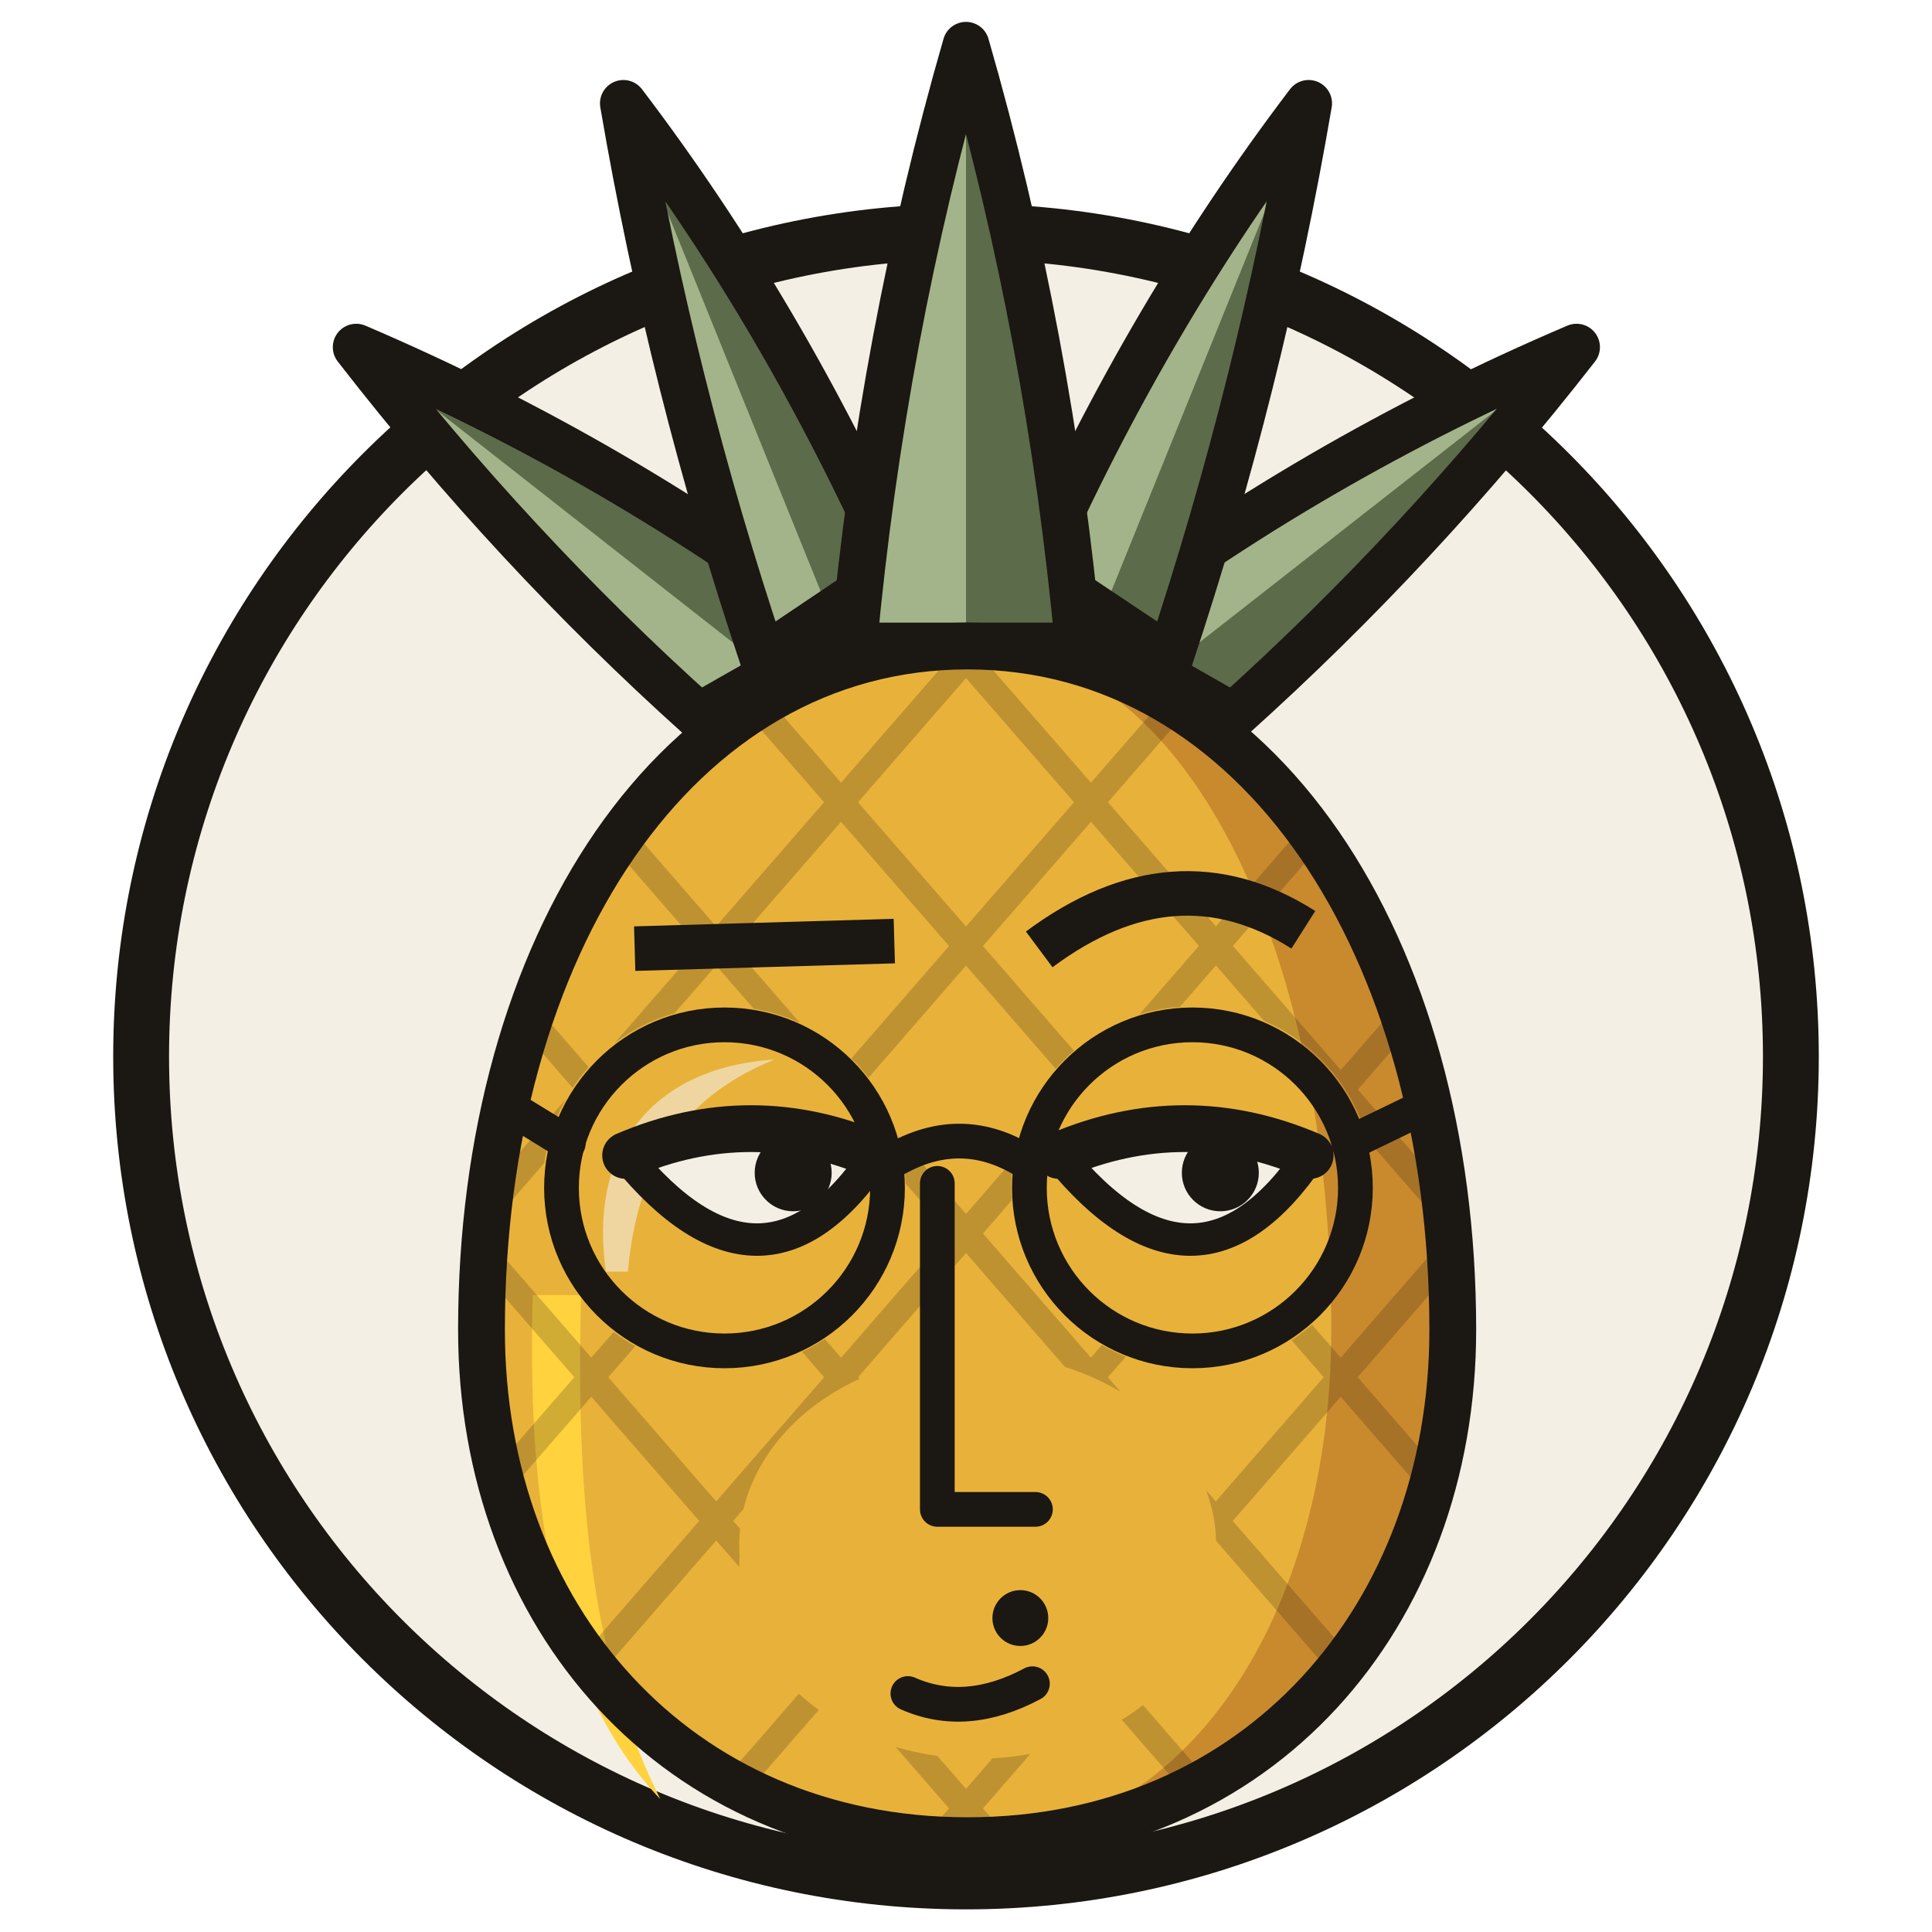
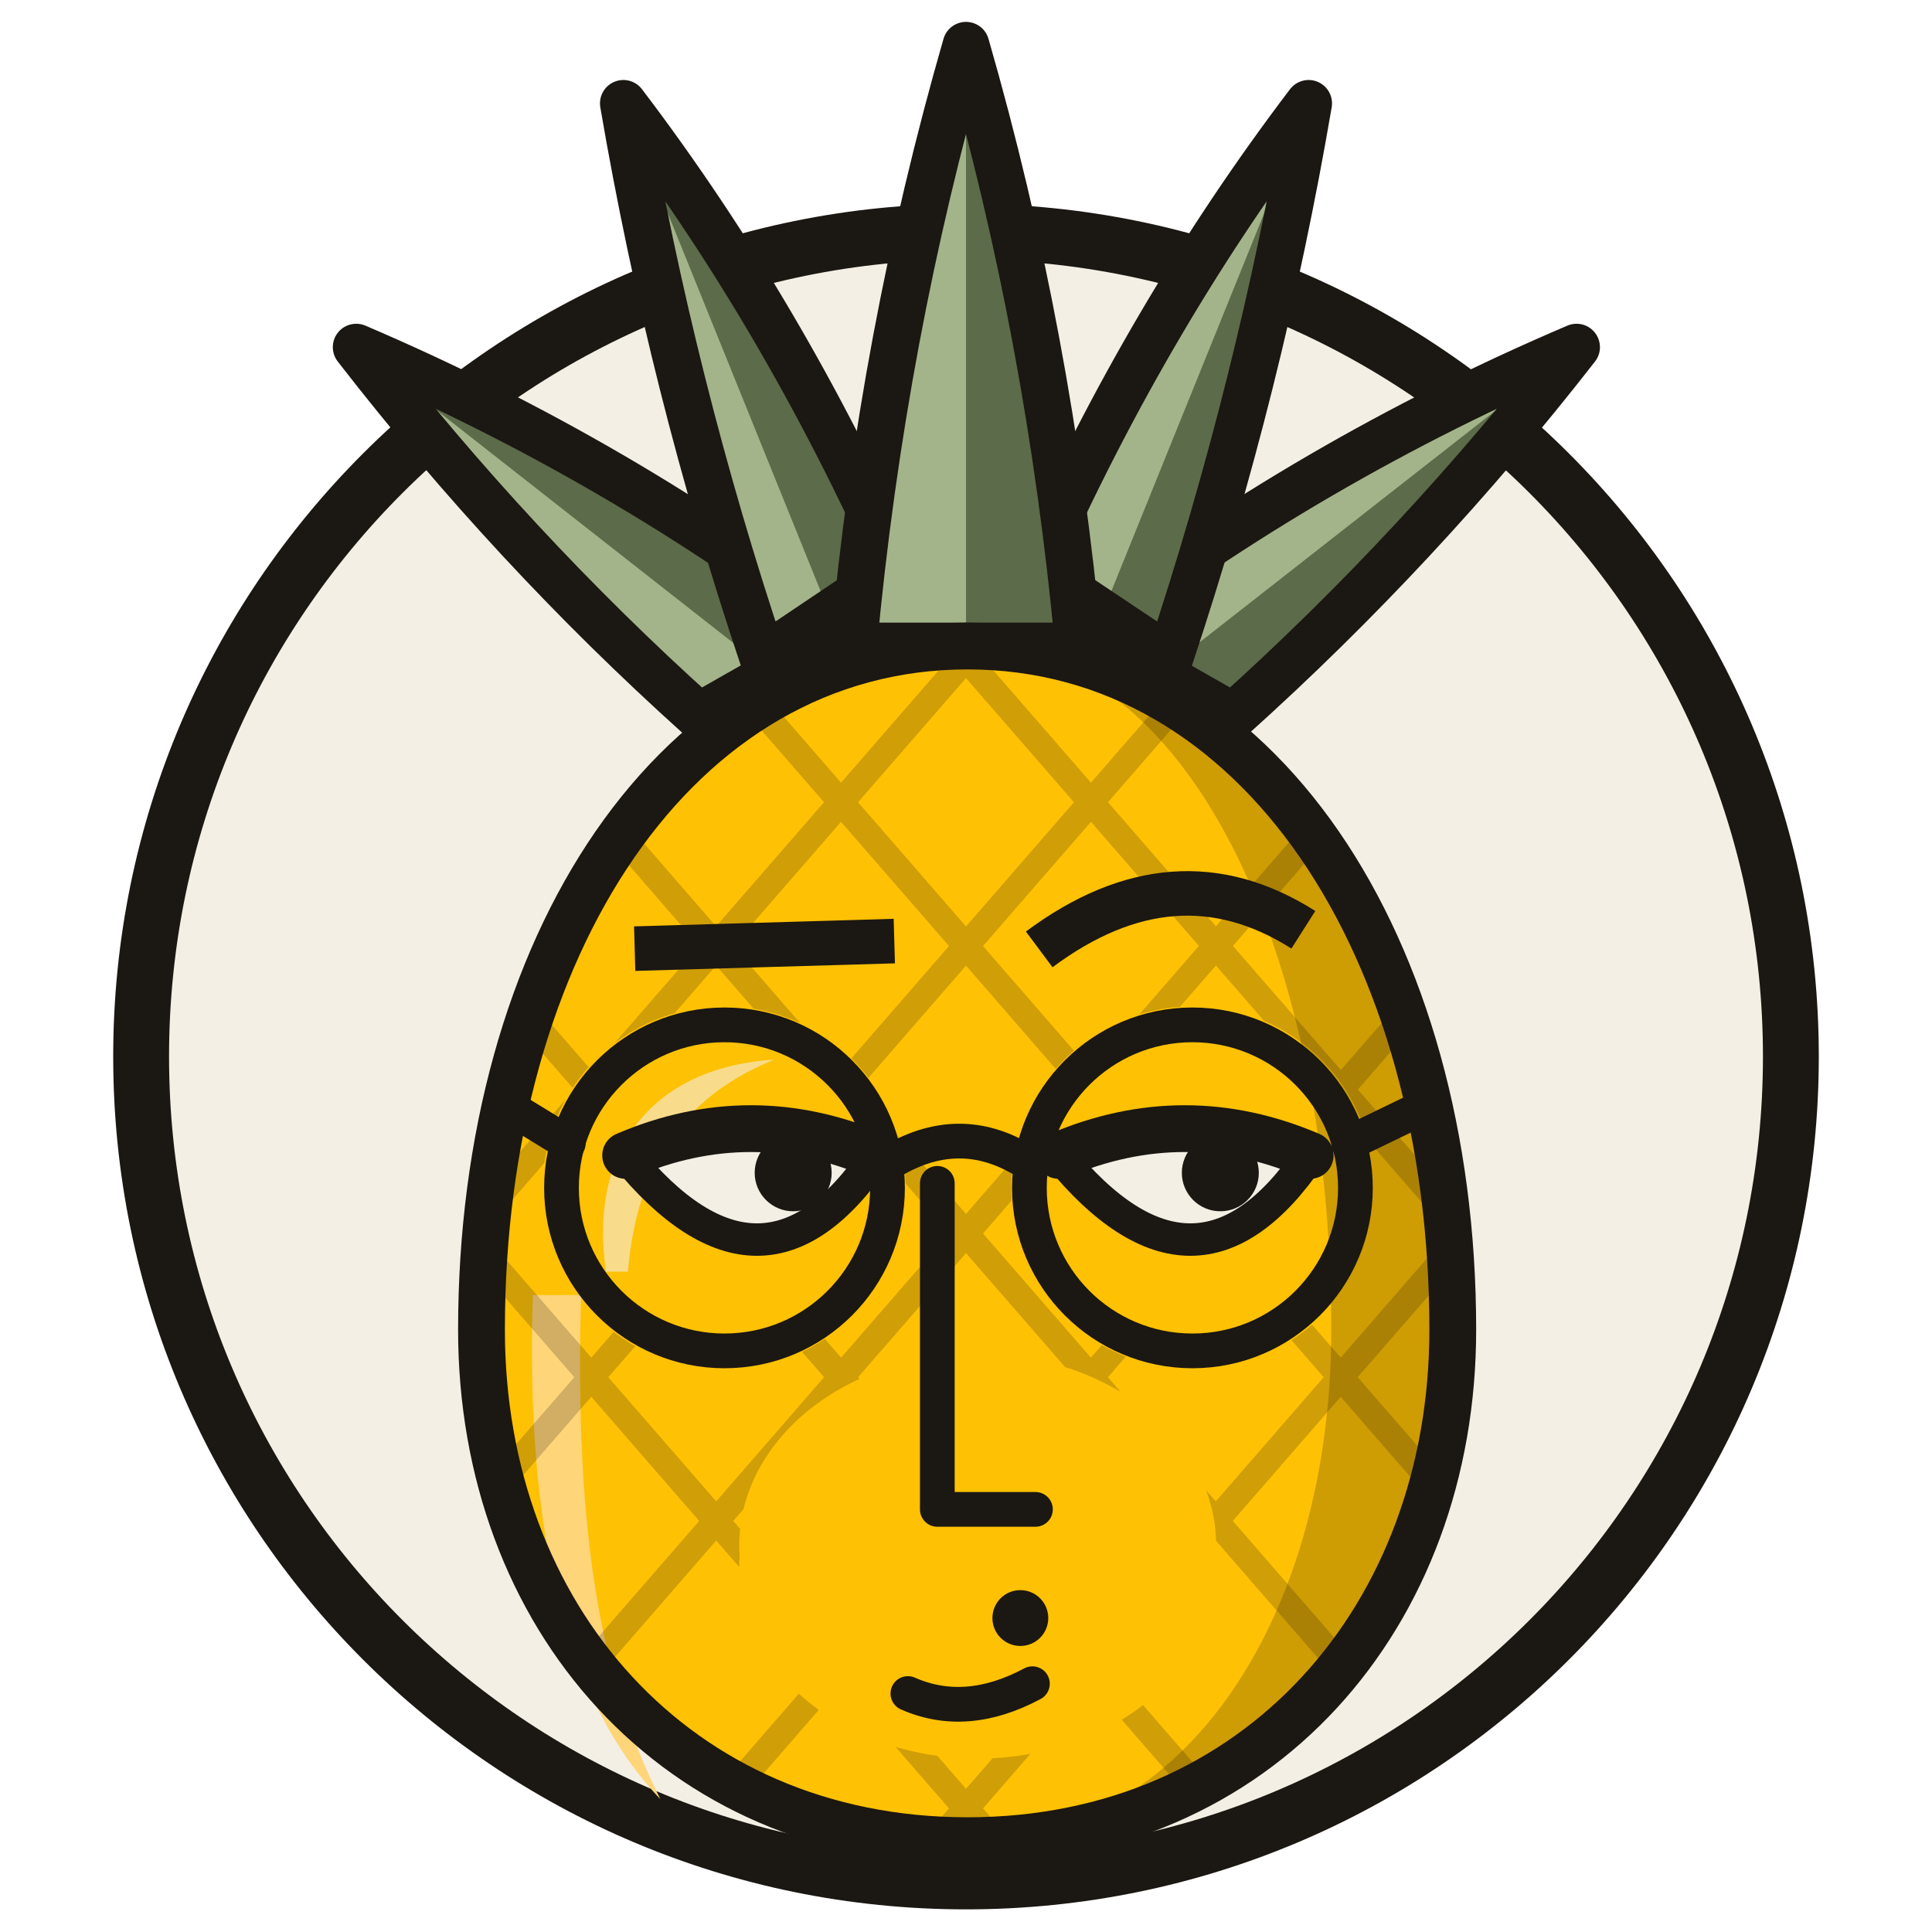
<svg xmlns="http://www.w3.org/2000/svg" viewBox="0 0 256 256" stroke-linecap="round" stroke-linejoin="round">
  <defs>
    <clipPath id="kafes-kirp">
      <path clip-rule="evenodd" d="M128.2,85.6C89.5,85.6 63.8,125.5 63.8,176.2C63.8,214.1 89.5,243.9 128.2,243.9C166.8,243.9 192.5,214.1 192.5,176.2C192.5,125.5 166.8,85.6 128.2,85.6ZM71.9,157.4A24,24 0 1 0 120,157.4A24,24 0 1 0 71.9,157.4ZM134,157.4A24,24 0 1 0 182.1,157.4A24,24 0 1 0 134,157.4ZM98,206.2A31.6,25.4 0 1 0 161.1,206.2A31.6,25.4 0 1 0 98,206.2Z" />
    </clipPath>
  </defs>
  <g id="halka">
    <circle cx="128" cy="140" r="109.3" fill="#f3efe4" stroke="#1b1712" stroke-width="7.4" />
  </g>
  <g id="tac">
    <path fill="#5c6b4a" d="M92.6,94.9Q67.9,72.7 47.2,46Q82.3,61 112.1,83.8Z" />
    <path fill="#a3b48a" d="M92.6,94.9Q67.9,72.7 47.2,46L102.4,89.3Z" />
    <path fill="none" stroke="#1b1712" stroke-width="6.2" d="M92.6,94.9Q67.9,72.7 47.2,46Q82.3,61 112.1,83.8Z" />
    <path fill="#5c6b4a" d="M143.9,83.8Q173.7,61 208.9,46Q188.1,72.7 163.4,94.9Z" />
    <path fill="#a3b48a" d="M143.9,83.8Q173.7,61 208.9,46L153.6,89.3Z" />
    <path fill="none" stroke="#1b1712" stroke-width="6.2" d="M143.9,83.8Q173.7,61 208.9,46Q188.1,72.7 163.4,94.9Z" />
    <path fill="#5c6b4a" d="M101.1,87.2Q89,51.1 82.6,13.7Q103.8,41.6 118.8,75.3Z" />
    <path fill="#a3b48a" d="M101.1,87.2Q89,51.1 82.6,13.7L109.9,81.2Z" />
    <path fill="none" stroke="#1b1712" stroke-width="6.2" d="M101.1,87.2Q89,51.1 82.6,13.7Q103.8,41.6 118.8,75.3Z" />
    <path fill="#5c6b4a" d="M137.2,75.3Q152.2,41.6 173.4,13.7Q167,51.1 155,87.2Z" />
    <path fill="#a3b48a" d="M137.2,75.3Q152.2,41.6 173.4,13.7L146.1,81.2Z" />
    <path fill="none" stroke="#1b1712" stroke-width="6.2" d="M137.2,75.3Q152.2,41.6 173.4,13.7Q167,51.1 155,87.2Z" />
    <path fill="#5c6b4a" d="M113.1,85.6Q116.9,44.5 128,6Q139.1,44.5 142.9,85.6Z" />
    <path fill="#a3b48a" d="M113.1,85.6Q116.9,44.5 128,6L128,85.6Z" />
    <path fill="none" stroke="#1b1712" stroke-width="6.2" d="M113.1,85.6Q116.9,44.5 128,6Q139.1,44.5 142.9,85.6Z" />
  </g>
  <g id="govde">
-     <path fill="#c98a2e" d="M128.2,85.6C89.5,85.6 63.8,125.5 63.8,176.2C63.8,214.1 89.5,243.9 128.2,243.9C166.8,243.9 192.5,214.1 192.5,176.2C192.5,125.5 166.8,85.6 128.2,85.6Z" />
-     <path fill="#e8b23a" d="M128.2,85.6C89.5,85.6 63.8,125.5 63.8,176.2C63.8,214.1 89.5,243.9 128.2,243.9C157.1,243.9 176.4,214.1 176.4,176.2C176.4,125.5 157.1,85.6 128.2,85.6Z" />
-     <path fill="#ffd23e" d="M70.6,171.6C69.6,203.9 75.2,225.5 87.5,238.4C79.5,222.4 76.1,202.7 77,171.6Z" />
+     <path fill="#ce9c03" d="M128.2,85.6C89.5,85.6 63.8,125.5 63.8,176.2C63.8,214.1 89.5,243.9 128.2,243.9C166.8,243.9 192.5,214.1 192.5,176.2C192.5,125.5 166.8,85.6 128.2,85.6Z" />
+     <path fill="#fec104" d="M128.2,85.6C89.5,85.6 63.8,125.5 63.8,176.2C63.8,214.1 89.5,243.9 128.2,243.9C157.1,243.9 176.4,214.1 176.4,176.2C176.4,125.5 157.1,85.6 128.2,85.6Z" />
+     <path fill="#ffd579" d="M70.6,171.6C69.6,203.9 75.2,225.5 87.5,238.4C79.5,222.4 76.1,202.7 77,171.6Z" />
    <g id="kafes" clip-path="url(#kafes-kirp)">
      <path fill="none" stroke="#1b1712" stroke-opacity=".2" stroke-width="3.4" d="M-79.1,77.6L73.6,253.2M4,77.6L-148.7,253.2M-46,77.6L106.7,253.2M37.1,77.6L-115.6,253.2M-12.8,77.6L139.8,253.2M70.2,77.6L-82.5,253.2M20.3,77.6L172.9,253.2M103.3,77.6L-49.4,253.2M53.4,77.6L206,253.2M136.4,77.6L-16.3,253.2M86.5,77.6L239.1,253.2M169.5,77.6L16.9,253.2M119.6,77.6L272.3,253.2M202.6,77.6L50,253.2M152.7,77.6L305.4,253.2M235.7,77.6L83.1,253.2M185.8,77.6L338.5,253.2M268.8,77.6L116.2,253.2M218.9,77.6L371.6,253.2M302,77.6L149.3,253.2M252,77.6L404.7,253.2M335.1,77.6L182.4,253.2" />
    </g>
    <path fill="none" stroke="#1b1712" stroke-width="6.2" d="M128.2,85.6C89.5,85.6 63.8,125.5 63.8,176.2C63.8,214.1 89.5,243.9 128.2,243.9C166.8,243.9 192.5,214.1 192.5,176.2C192.5,125.5 166.8,85.6 128.2,85.6Z" />
  </g>
  <g id="yuz">
    <path id="kaslar" fill="none" stroke="#1b1712" stroke-width="5.9" stroke-linecap="butt" d="M84.1,125.7L118.5,124.7M137.7,125.8Q155.7,112.4 172.7,123.2" />
    <path fill="#f3efe4" fill-opacity=".6" d="M80.3,168.5C78,153.1 85.7,141.5 102.6,140.4C90.3,145.4 84.4,154.6 83.2,168.5Z" />
    <g id="goz-sol">
      <path fill="#f3efe4" d="M82.9,153.1Q99.5,146 116.1,153.1Q101.1,175.4 82.9,153.1Z" />
      <circle cx="105.1" cy="155.4" r="5.1" fill="#1b1712" />
-       <path fill="#e8b23a" d="M82.9,153.1Q99.5,139.8 116.1,153.1Q99.5,146 82.9,153.1Z" />
+       <path fill="#fec104" d="M82.9,153.1Q99.5,139.8 116.1,153.1Q99.5,146 82.9,153.1Z" />
      <path fill="none" stroke="#1b1712" stroke-width="4.3" d="M82.9,153.1Q101.1,175.4 116.1,153.1" />
      <path fill="none" stroke="#1b1712" stroke-width="6.2" d="M82.9,153.1Q99.5,146 116.1,153.1" />
    </g>
    <g id="goz-sag">
      <path fill="#f3efe4" d="M140.3,153.1Q157,146 173.6,153.1Q158.5,175.4 140.3,153.1Z" />
      <circle cx="161.7" cy="155.4" r="5.1" fill="#1b1712" />
-       <path fill="#e8b23a" d="M140.3,153.1Q157,139.8 173.6,153.1Q157,146 140.3,153.1Z" />
+       <path fill="#fec104" d="M140.3,153.1Q157,139.8 173.6,153.1Q157,146 140.3,153.1Z" />
      <path fill="none" stroke="#1b1712" stroke-width="4.3" d="M140.3,153.1Q158.5,175.4 173.6,153.1" />
      <path fill="none" stroke="#1b1712" stroke-width="6.2" d="M140.3,153.1Q157,146 173.6,153.1" />
    </g>
    <g id="gozluk" fill="none" stroke="#1b1712" stroke-width="4.6">
      <circle cx="96" cy="157.4" r="21.6" />
      <circle cx="158" cy="157.4" r="21.6" />
      <path d="M117.5,154.3Q127.2,148.1 136.5,154.3M75.3,151.5L67.8,146.9M178.7,151.5L188.2,146.9" />
    </g>
    <g id="burun">
      <path fill="none" stroke="#1b1712" stroke-width="4.6" d="M124.2,156.8L124.2,200L137.2,200" />
    </g>
    <g id="agiz">
      <circle cx="135.2" cy="214.4" r="3.7" fill="#1b1712" />
      <path fill="none" stroke="#1b1712" stroke-width="4.6" d="M120.3,224.4Q128,227.8 136.8,223.1" />
    </g>
  </g>
</svg>
